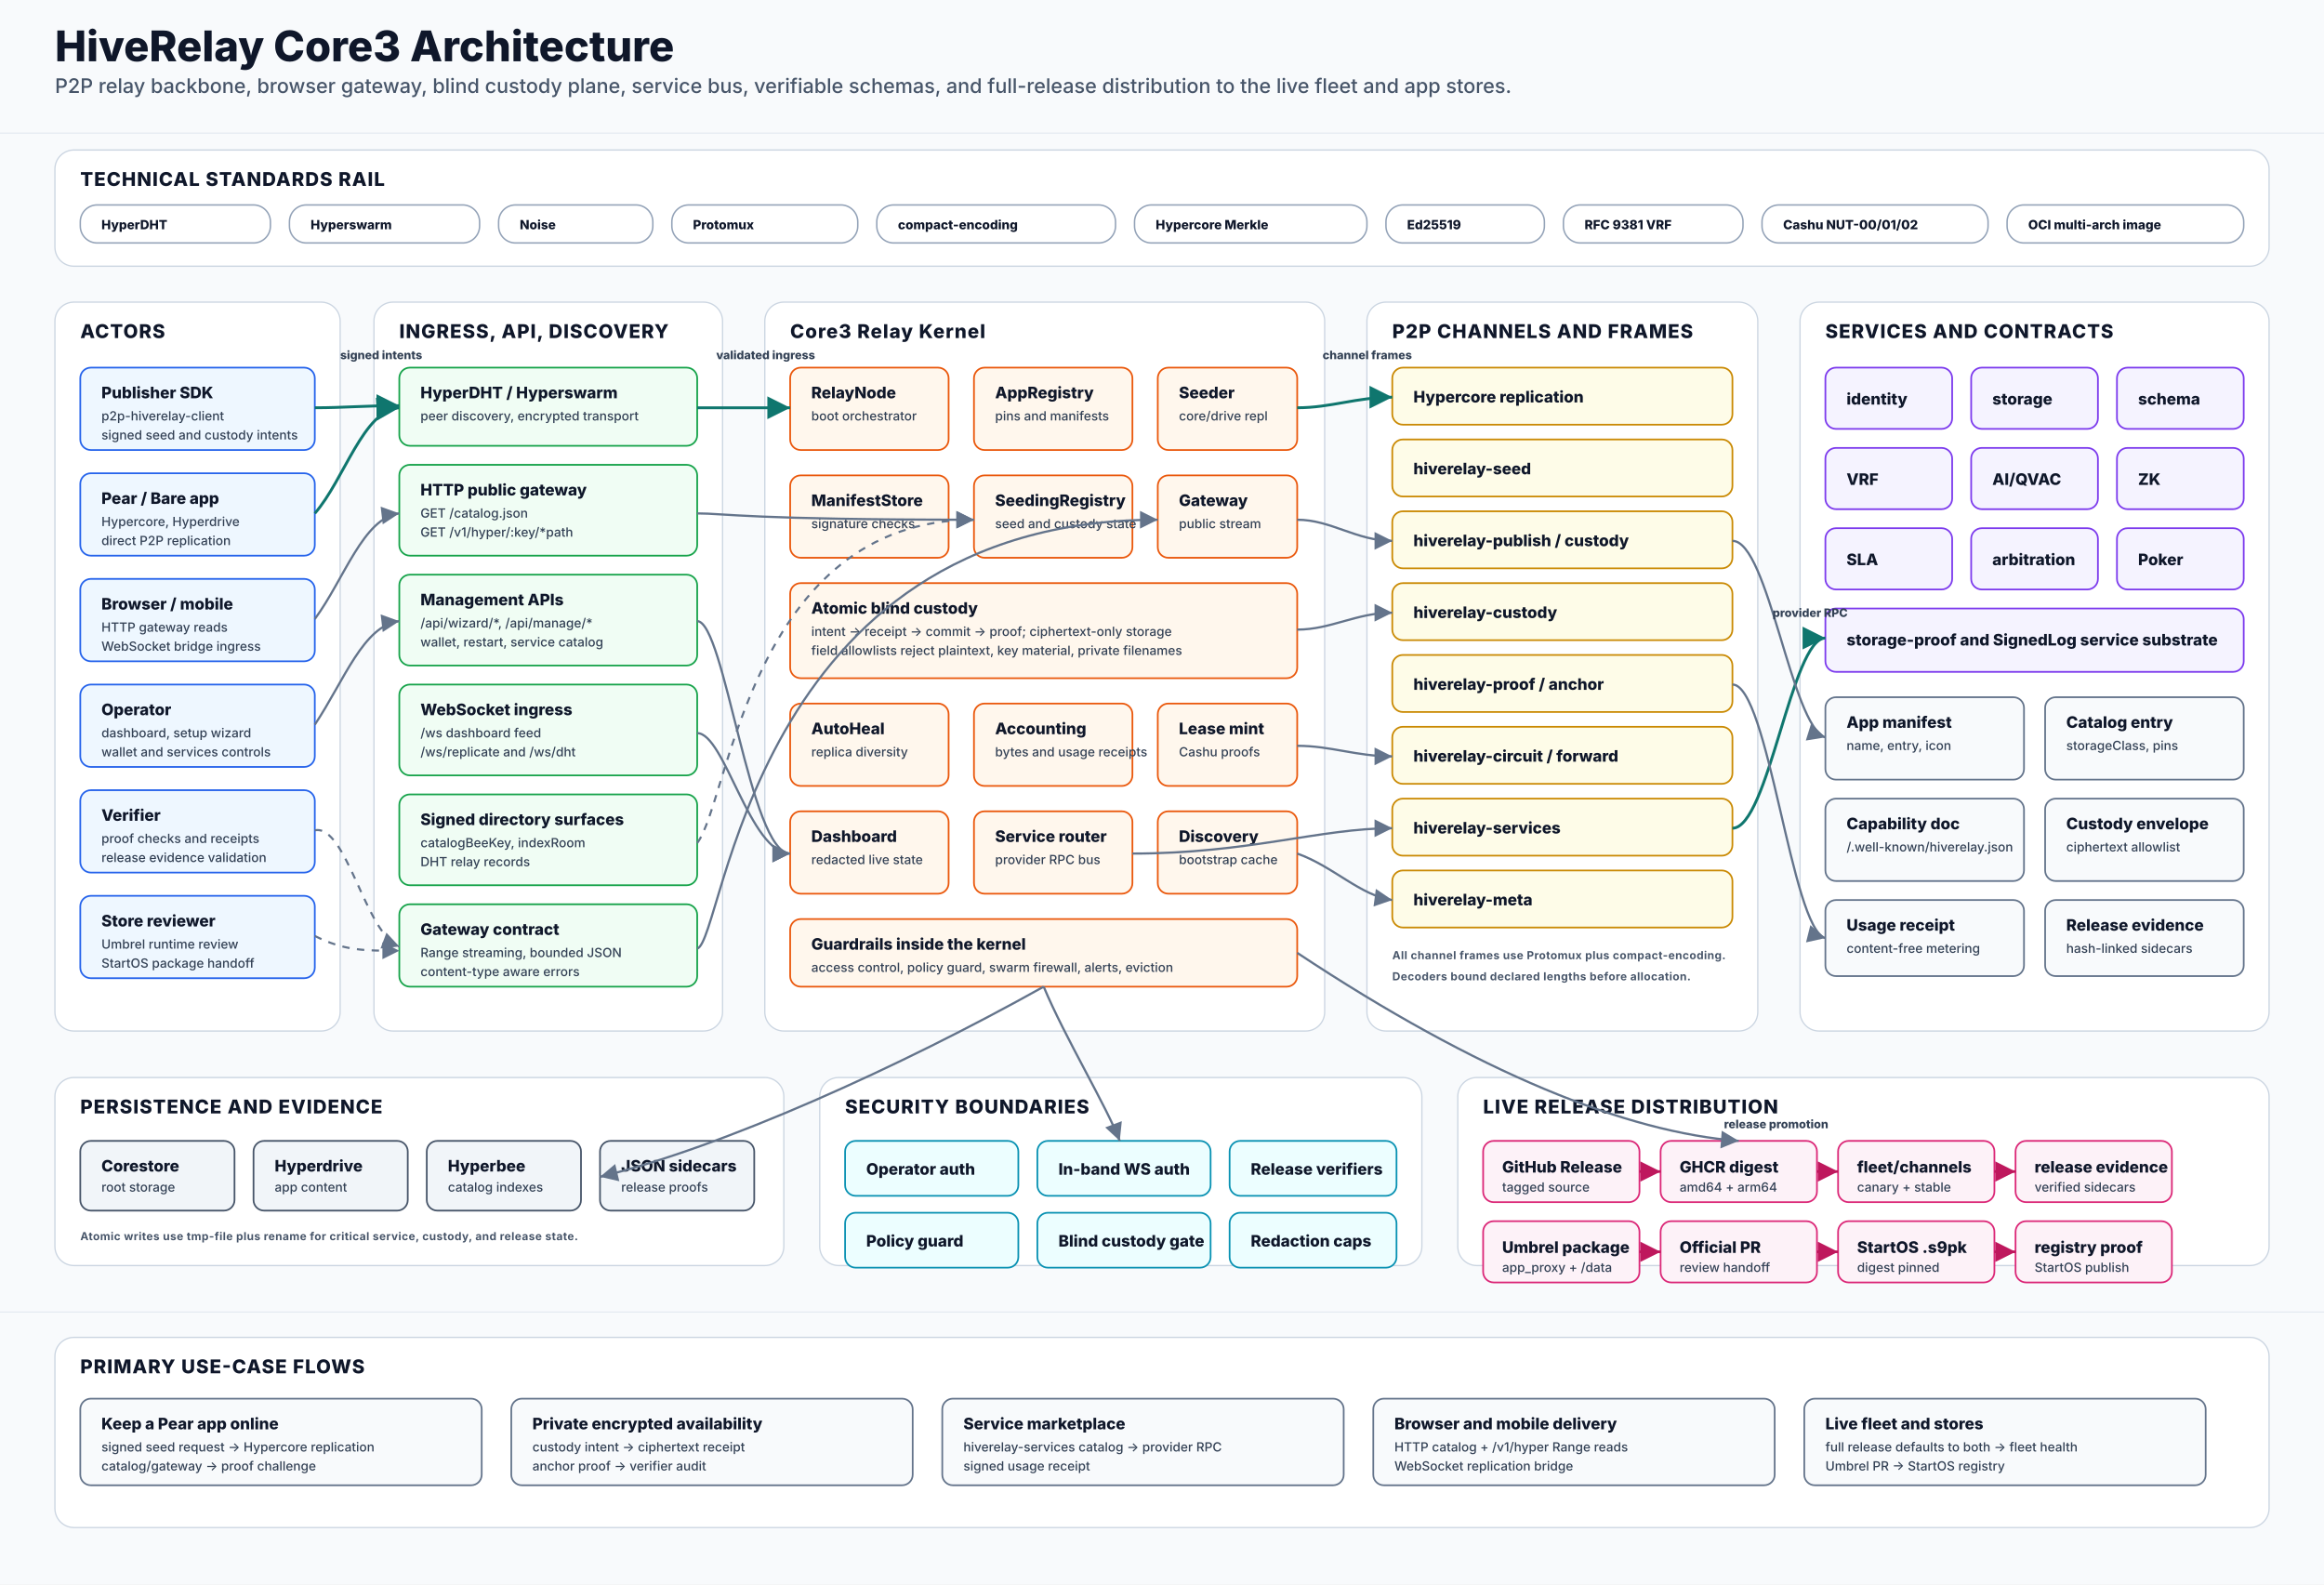
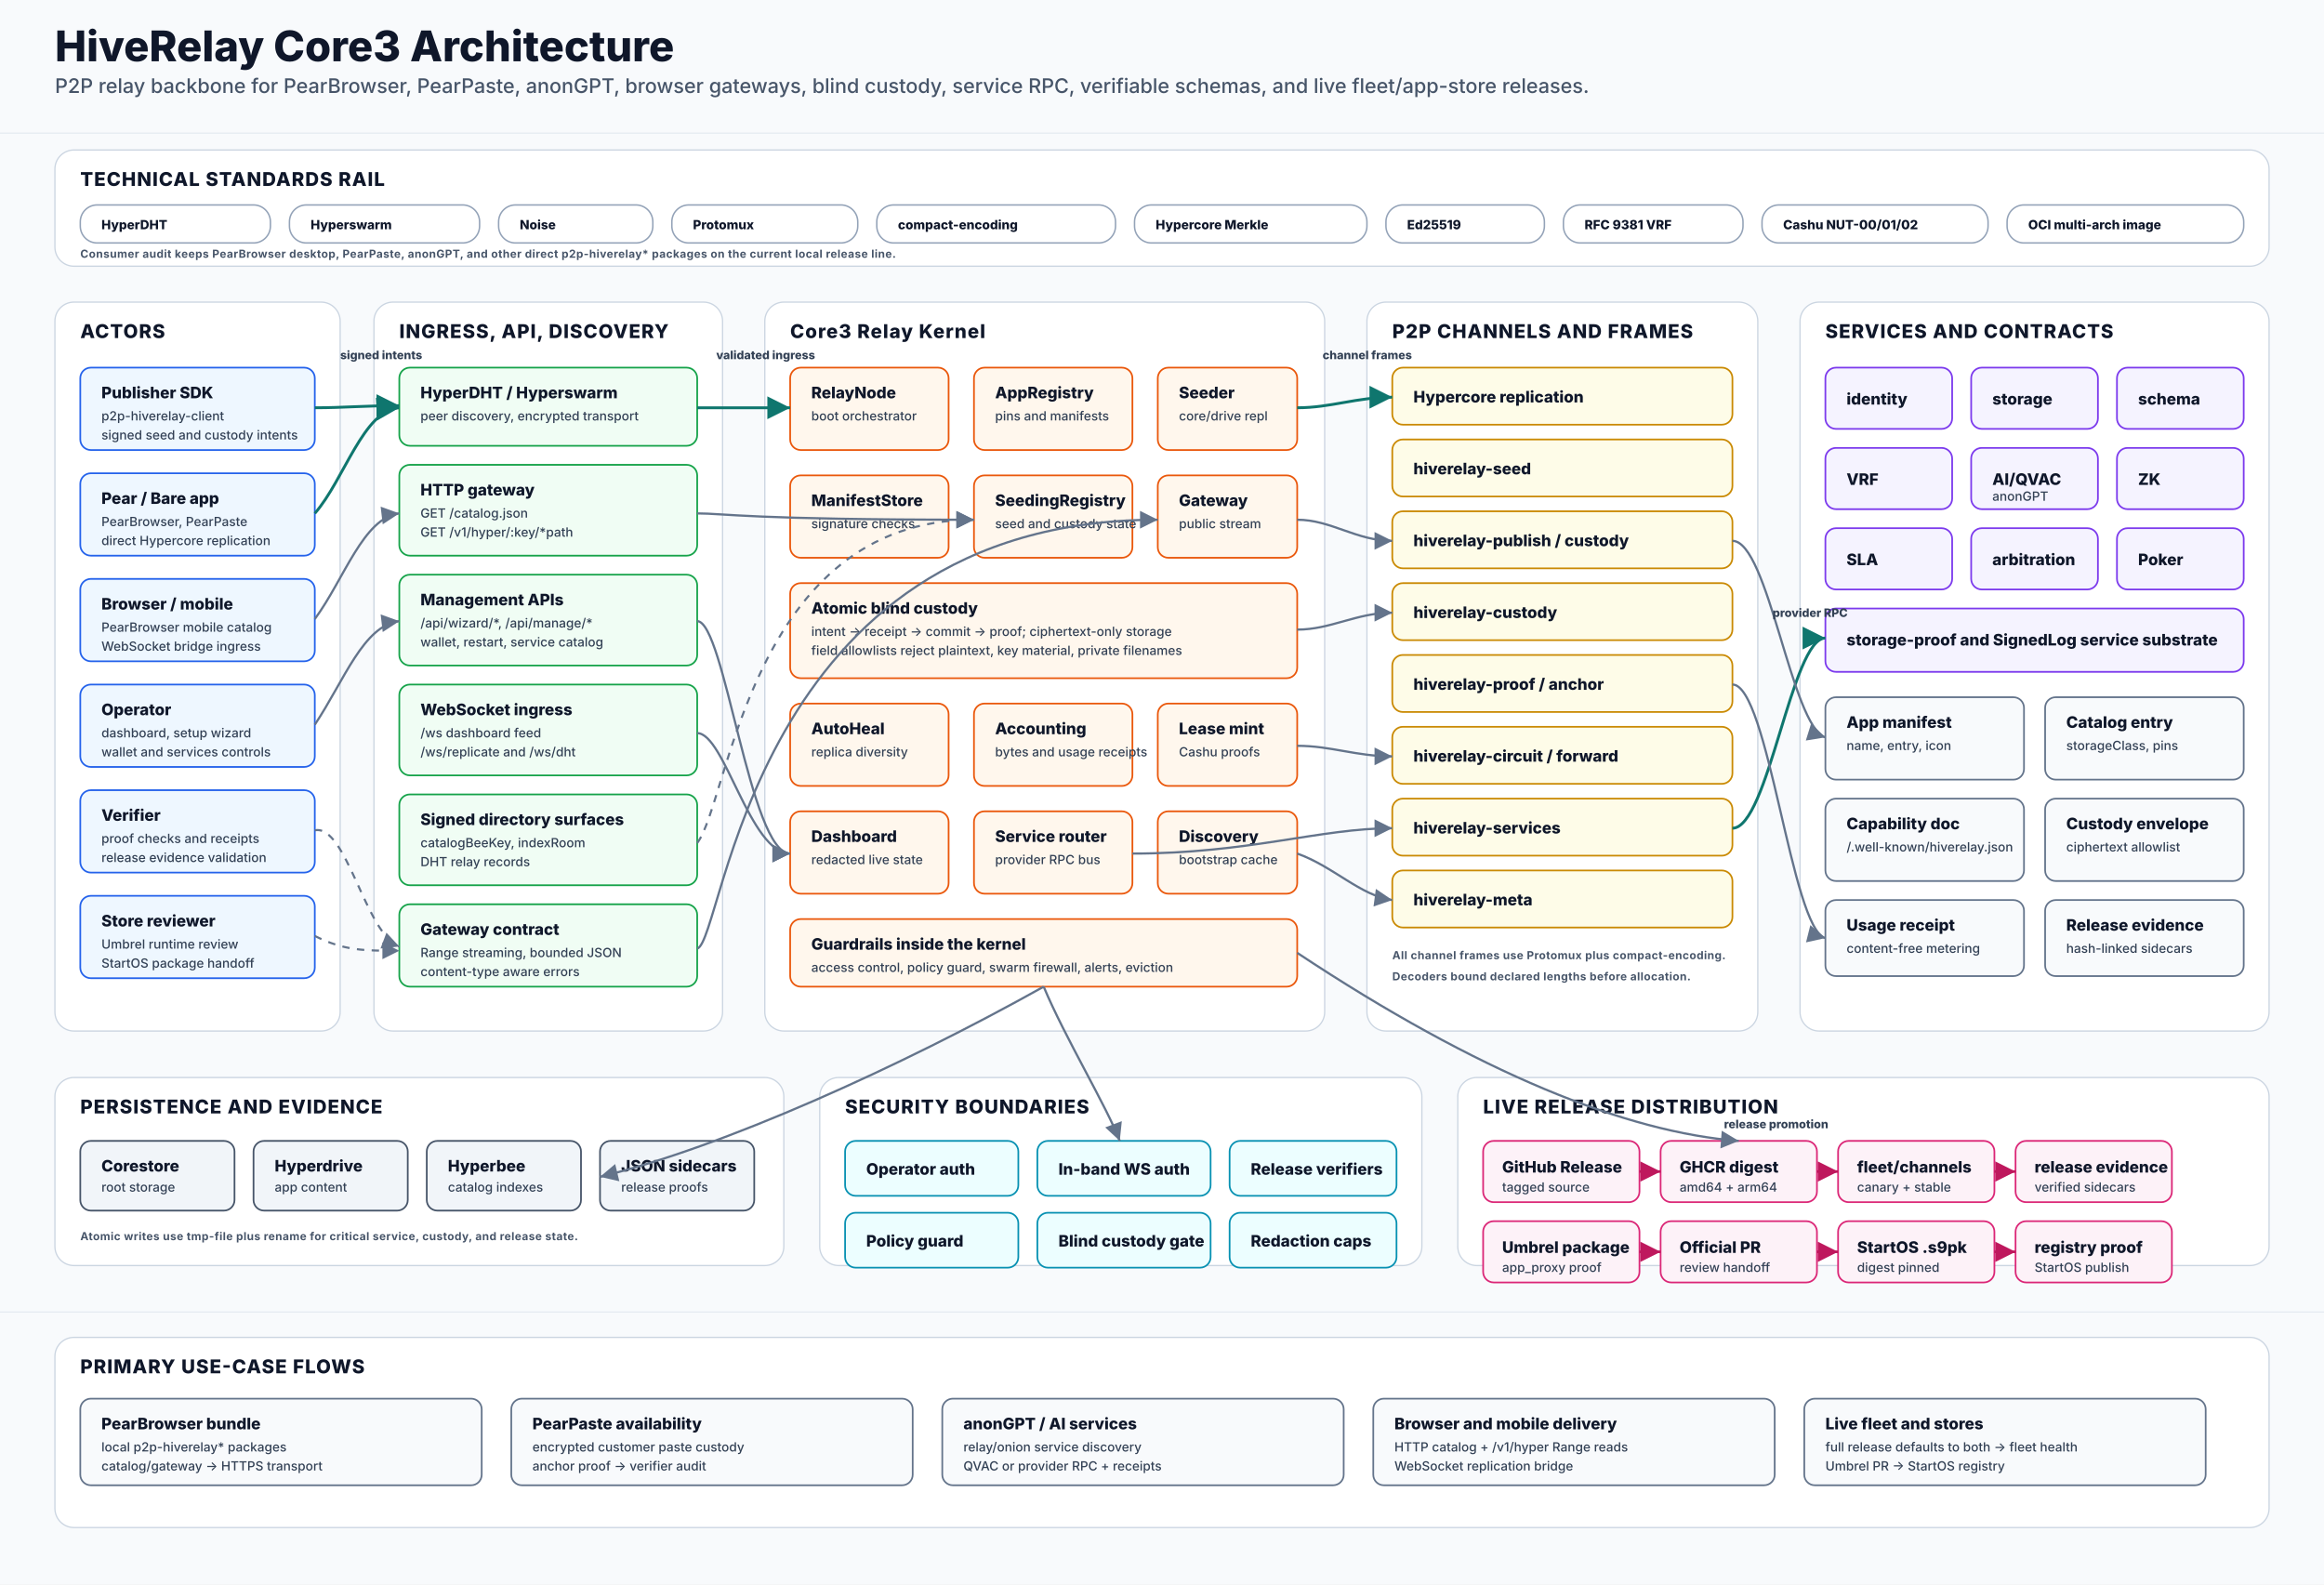
<svg xmlns="http://www.w3.org/2000/svg" width="2200" height="1500" viewBox="0 0 2200 1500" role="img" aria-labelledby="title desc">
  <defs>
    <style>
      .bg { fill: #f8fafc; }
      .hairline { stroke: #e2e8f0; stroke-width: 1; }
      .title { fill: #0f172a; font: 800 40px Inter, ui-sans-serif, system-ui, sans-serif; }
      .subtitle { fill: #475569; font: 500 19px Inter, ui-sans-serif, system-ui, sans-serif; }
      .panel-title { fill: #0f172a; font: 800 18px Inter, ui-sans-serif, system-ui, sans-serif; letter-spacing: .9px; }
      .node-title { fill: #0f172a; font: 800 15px Inter, ui-sans-serif, system-ui, sans-serif; }
      .node-text { fill: #334155; font: 500 12px Inter, ui-sans-serif, system-ui, sans-serif; }
      .micro { fill: #475569; font: 700 10.5px Inter, ui-sans-serif, system-ui, sans-serif; letter-spacing: .35px; }
      .chip-text { fill: #0f172a; font: 800 12px Inter, ui-sans-serif, system-ui, sans-serif; }
      .edge-label { fill: #334155; font: 800 11px Inter, ui-sans-serif, system-ui, sans-serif; }
      .panel { fill: #ffffff; stroke: #cbd5e1; stroke-width: 1.2; rx: 18; }
      .actor { fill: #eef7ff; stroke: #2563eb; }
      .ingress { fill: #f0fdf4; stroke: #16a34a; }
      .core { fill: #fff7ed; stroke: #ea580c; }
      .protocol { fill: #fefce8; stroke: #ca8a04; }
      .service { fill: #f5f3ff; stroke: #7c3aed; }
      .contract { fill: #f8fafc; stroke: #64748b; }
      .guard { fill: #ecfeff; stroke: #0891b2; }
      .storage { fill: #f1f5f9; stroke: #475569; }
      .distro { fill: #fdf2f8; stroke: #db2777; }
      .spec { fill: #ffffff; stroke: #94a3b8; }
      .node { stroke-width: 1.6; rx: 10; }
      .chip { stroke-width: 1.4; rx: 16; }
      .wire { fill: none; stroke: #64748b; stroke-width: 2.1; marker-end: url(#arrow); }
      .wire-strong { fill: none; stroke: #0f766e; stroke-width: 2.7; marker-end: url(#arrow-strong); }
      .wire-dashed { fill: none; stroke: #64748b; stroke-width: 2; stroke-dasharray: 7 7; marker-end: url(#arrow); }
      .wire-pink { fill: none; stroke: #be185d; stroke-width: 2.4; marker-end: url(#arrow-pink); }
    </style>
    <marker id="arrow" markerWidth="12" markerHeight="12" refX="10" refY="6" orient="auto" markerUnits="strokeWidth">
      <path d="M2,2 L10,6 L2,10 Z" fill="#64748b" />
    </marker>
    <marker id="arrow-strong" markerWidth="12" markerHeight="12" refX="10" refY="6" orient="auto" markerUnits="strokeWidth">
      <path d="M2,2 L10,6 L2,10 Z" fill="#0f766e" />
    </marker>
    <marker id="arrow-pink" markerWidth="12" markerHeight="12" refX="10" refY="6" orient="auto" markerUnits="strokeWidth">
      <path d="M2,2 L10,6 L2,10 Z" fill="#be185d" />
    </marker>
  </defs>
  <rect class="bg" x="0" y="0" width="2200" height="1500" />
  <path class="hairline" d="M0 126 H2200 M0 1242 H2200" />
  <text class="title" x="52" y="58">HiveRelay Core3 Architecture</text>
-   <text class="subtitle" x="52" y="88">P2P relay backbone, browser gateway, blind custody plane, service bus, verifiable schemas, and full-release distribution to the live fleet and app stores.</text>
+   <text class="subtitle" x="52" y="88">P2P relay backbone for PearBrowser, PearPaste, anonGPT, browser gateways, blind custody, service RPC, verifiable schemas, and live fleet/app-store releases.</text>
  <rect class="panel" x="52" y="142" width="2096" height="110" rx="18" />
  <text class="panel-title" x="76" y="176">TECHNICAL STANDARDS RAIL</text>
  <rect class="chip spec" x="76" y="194" width="180" height="36" />
  <text class="chip-text" x="96" y="217">HyperDHT</text>
  <rect class="chip spec" x="274" y="194" width="180" height="36" />
  <text class="chip-text" x="294" y="217">Hyperswarm</text>
  <rect class="chip spec" x="472" y="194" width="146" height="36" />
  <text class="chip-text" x="492" y="217">Noise</text>
  <rect class="chip spec" x="636" y="194" width="176" height="36" />
  <text class="chip-text" x="656" y="217">Protomux</text>
  <rect class="chip spec" x="830" y="194" width="226" height="36" />
  <text class="chip-text" x="850" y="217">compact-encoding</text>
  <rect class="chip spec" x="1074" y="194" width="220" height="36" />
  <text class="chip-text" x="1094" y="217">Hypercore Merkle</text>
  <rect class="chip spec" x="1312" y="194" width="150" height="36" />
  <text class="chip-text" x="1332" y="217">Ed25519</text>
  <rect class="chip spec" x="1480" y="194" width="170" height="36" />
  <text class="chip-text" x="1500" y="217">RFC 9381 VRF</text>
  <rect class="chip spec" x="1668" y="194" width="214" height="36" />
  <text class="chip-text" x="1688" y="217">Cashu NUT-00/01/02</text>
  <rect class="chip spec" x="1900" y="194" width="224" height="36" />
  <text class="chip-text" x="1920" y="217">OCI multi-arch image</text>
+   <text class="micro" x="76" y="244">Consumer audit keeps PearBrowser desktop, PearPaste, anonGPT, and other direct p2p-hiverelay* packages on the current local release line.</text>
  <rect class="panel" x="52" y="286" width="270" height="690" rx="18" />
  <text class="panel-title" x="76" y="320">ACTORS</text>
  <rect class="node actor" x="76" y="348" width="222" height="78" />
  <text class="node-title" x="96" y="377">Publisher SDK</text>
  <text class="node-text" x="96" y="398">p2p-hiverelay-client</text>
  <text class="node-text" x="96" y="416">signed seed and custody intents</text>
  <rect class="node actor" x="76" y="448" width="222" height="78" />
  <text class="node-title" x="96" y="477">Pear / Bare app</text>
-   <text class="node-text" x="96" y="498">Hypercore, Hyperdrive</text>
-   <text class="node-text" x="96" y="516">direct P2P replication</text>
+   <text class="node-text" x="96" y="498">PearBrowser, PearPaste</text>
+   <text class="node-text" x="96" y="516">direct Hypercore replication</text>
  <rect class="node actor" x="76" y="548" width="222" height="78" />
  <text class="node-title" x="96" y="577">Browser / mobile</text>
-   <text class="node-text" x="96" y="598">HTTP gateway reads</text>
+   <text class="node-text" x="96" y="598">PearBrowser mobile catalog</text>
  <text class="node-text" x="96" y="616">WebSocket bridge ingress</text>
  <rect class="node actor" x="76" y="648" width="222" height="78" />
  <text class="node-title" x="96" y="677">Operator</text>
  <text class="node-text" x="96" y="698">dashboard, setup wizard</text>
  <text class="node-text" x="96" y="716">wallet and services controls</text>
  <rect class="node actor" x="76" y="748" width="222" height="78" />
  <text class="node-title" x="96" y="777">Verifier</text>
  <text class="node-text" x="96" y="798">proof checks and receipts</text>
  <text class="node-text" x="96" y="816">release evidence validation</text>
  <rect class="node actor" x="76" y="848" width="222" height="78" />
  <text class="node-title" x="96" y="877">Store reviewer</text>
  <text class="node-text" x="96" y="898">Umbrel runtime review</text>
  <text class="node-text" x="96" y="916">StartOS package handoff</text>
  <rect class="panel" x="354" y="286" width="330" height="690" rx="18" />
  <text class="panel-title" x="378" y="320">INGRESS, API, DISCOVERY</text>
  <rect class="node ingress" x="378" y="348" width="282" height="74" />
  <text class="node-title" x="398" y="377">HyperDHT / Hyperswarm</text>
  <text class="node-text" x="398" y="398">peer discovery, encrypted transport</text>
  <rect class="node ingress" x="378" y="440" width="282" height="86" />
-   <text class="node-title" x="398" y="469">HTTP public gateway</text>
+   <text class="node-title" x="398" y="469">HTTP gateway</text>
  <text class="node-text" x="398" y="490">GET /catalog.json</text>
  <text class="node-text" x="398" y="508">GET /v1/hyper/:key/*path</text>
  <rect class="node ingress" x="378" y="544" width="282" height="86" />
  <text class="node-title" x="398" y="573">Management APIs</text>
  <text class="node-text" x="398" y="594">/api/wizard/*, /api/manage/*</text>
  <text class="node-text" x="398" y="612">wallet, restart, service catalog</text>
  <rect class="node ingress" x="378" y="648" width="282" height="86" />
  <text class="node-title" x="398" y="677">WebSocket ingress</text>
  <text class="node-text" x="398" y="698">/ws dashboard feed</text>
  <text class="node-text" x="398" y="716">/ws/replicate and /ws/dht</text>
  <rect class="node ingress" x="378" y="752" width="282" height="86" />
  <text class="node-title" x="398" y="781">Signed directory surfaces</text>
  <text class="node-text" x="398" y="802">catalogBeeKey, indexRoom</text>
  <text class="node-text" x="398" y="820">DHT relay records</text>
  <rect class="node ingress" x="378" y="856" width="282" height="78" />
  <text class="node-title" x="398" y="885">Gateway contract</text>
  <text class="node-text" x="398" y="906">Range streaming, bounded JSON</text>
  <text class="node-text" x="398" y="924">content-type aware errors</text>
  <rect class="panel" x="724" y="286" width="530" height="690" rx="18" />
  <text class="panel-title" x="748" y="320">Core3 Relay Kernel</text>
  <rect class="node core" x="748" y="348" width="150" height="78" />
  <text class="node-title" x="768" y="377">RelayNode</text>
  <text class="node-text" x="768" y="398">boot orchestrator</text>
  <rect class="node core" x="922" y="348" width="150" height="78" />
  <text class="node-title" x="942" y="377">AppRegistry</text>
  <text class="node-text" x="942" y="398">pins and manifests</text>
  <rect class="node core" x="1096" y="348" width="132" height="78" />
  <text class="node-title" x="1116" y="377">Seeder</text>
  <text class="node-text" x="1116" y="398">core/drive repl</text>
  <rect class="node core" x="748" y="450" width="150" height="78" />
  <text class="node-title" x="768" y="479">ManifestStore</text>
  <text class="node-text" x="768" y="500">signature checks</text>
  <rect class="node core" x="922" y="450" width="150" height="78" />
  <text class="node-title" x="942" y="479">SeedingRegistry</text>
  <text class="node-text" x="942" y="500">seed and custody state</text>
  <rect class="node core" x="1096" y="450" width="132" height="78" />
  <text class="node-title" x="1116" y="479">Gateway</text>
  <text class="node-text" x="1116" y="500">public stream</text>
  <rect class="node core" x="748" y="552" width="480" height="90" />
  <text class="node-title" x="768" y="581">Atomic blind custody</text>
  <text class="node-text" x="768" y="602">intent -&gt; receipt -&gt; commit -&gt; proof; ciphertext-only storage</text>
  <text class="node-text" x="768" y="620">field allowlists reject plaintext, key material, private filenames</text>
  <rect class="node core" x="748" y="666" width="150" height="78" />
  <text class="node-title" x="768" y="695">AutoHeal</text>
  <text class="node-text" x="768" y="716">replica diversity</text>
  <rect class="node core" x="922" y="666" width="150" height="78" />
  <text class="node-title" x="942" y="695">Accounting</text>
  <text class="node-text" x="942" y="716">bytes and usage receipts</text>
  <rect class="node core" x="1096" y="666" width="132" height="78" />
  <text class="node-title" x="1116" y="695">Lease mint</text>
  <text class="node-text" x="1116" y="716">Cashu proofs</text>
  <rect class="node core" x="748" y="768" width="150" height="78" />
  <text class="node-title" x="768" y="797">Dashboard</text>
  <text class="node-text" x="768" y="818">redacted live state</text>
  <rect class="node core" x="922" y="768" width="150" height="78" />
  <text class="node-title" x="942" y="797">Service router</text>
  <text class="node-text" x="942" y="818">provider RPC bus</text>
  <rect class="node core" x="1096" y="768" width="132" height="78" />
  <text class="node-title" x="1116" y="797">Discovery</text>
  <text class="node-text" x="1116" y="818">bootstrap cache</text>
  <rect class="node core" x="748" y="870" width="480" height="64" />
  <text class="node-title" x="768" y="899">Guardrails inside the kernel</text>
  <text class="node-text" x="768" y="920">access control, policy guard, swarm firewall, alerts, eviction</text>
  <rect class="panel" x="1294" y="286" width="370" height="690" rx="18" />
  <text class="panel-title" x="1318" y="320">P2P CHANNELS AND FRAMES</text>
  <rect class="node protocol" x="1318" y="348" width="322" height="54" />
  <text class="node-title" x="1338" y="381">Hypercore replication</text>
  <rect class="node protocol" x="1318" y="416" width="322" height="54" />
  <text class="node-title" x="1338" y="449">hiverelay-seed</text>
  <rect class="node protocol" x="1318" y="484" width="322" height="54" />
  <text class="node-title" x="1338" y="517">hiverelay-publish / custody</text>
  <rect class="node protocol" x="1318" y="552" width="322" height="54" />
  <text class="node-title" x="1338" y="585">hiverelay-custody</text>
  <rect class="node protocol" x="1318" y="620" width="322" height="54" />
  <text class="node-title" x="1338" y="653">hiverelay-proof / anchor</text>
  <rect class="node protocol" x="1318" y="688" width="322" height="54" />
  <text class="node-title" x="1338" y="721">hiverelay-circuit / forward</text>
  <rect class="node protocol" x="1318" y="756" width="322" height="54" />
  <text class="node-title" x="1338" y="789">hiverelay-services</text>
  <rect class="node protocol" x="1318" y="824" width="322" height="54" />
  <text class="node-title" x="1338" y="857">hiverelay-meta</text>
  <text class="micro" x="1318" y="908">All channel frames use Protomux plus compact-encoding.</text>
  <text class="micro" x="1318" y="928">Decoders bound declared lengths before allocation.</text>
  <rect class="panel" x="1704" y="286" width="444" height="690" rx="18" />
  <text class="panel-title" x="1728" y="320">SERVICES AND CONTRACTS</text>
  <rect class="node service" x="1728" y="348" width="120" height="58" />
  <text class="node-title" x="1748" y="383">identity</text>
  <rect class="node service" x="1866" y="348" width="120" height="58" />
  <text class="node-title" x="1886" y="383">storage</text>
  <rect class="node service" x="2004" y="348" width="120" height="58" />
  <text class="node-title" x="2024" y="383">schema</text>
  <rect class="node service" x="1728" y="424" width="120" height="58" />
  <text class="node-title" x="1748" y="459">VRF</text>
  <rect class="node service" x="1866" y="424" width="120" height="58" />
  <text class="node-title" x="1886" y="459">AI/QVAC</text>
+   <text class="node-text" x="1886" y="474">anonGPT</text>
  <rect class="node service" x="2004" y="424" width="120" height="58" />
  <text class="node-title" x="2024" y="459">ZK</text>
  <rect class="node service" x="1728" y="500" width="120" height="58" />
  <text class="node-title" x="1748" y="535">SLA</text>
  <rect class="node service" x="1866" y="500" width="120" height="58" />
  <text class="node-title" x="1886" y="535">arbitration</text>
  <rect class="node service" x="2004" y="500" width="120" height="58" />
  <text class="node-title" x="2024" y="535">Poker</text>
  <rect class="node service" x="1728" y="576" width="396" height="60" />
  <text class="node-title" x="1748" y="611">storage-proof and SignedLog service substrate</text>
  <rect class="node contract" x="1728" y="660" width="188" height="78" />
  <text class="node-title" x="1748" y="689">App manifest</text>
  <text class="node-text" x="1748" y="710">name, entry, icon</text>
  <rect class="node contract" x="1936" y="660" width="188" height="78" />
  <text class="node-title" x="1956" y="689">Catalog entry</text>
  <text class="node-text" x="1956" y="710">storageClass, pins</text>
  <rect class="node contract" x="1728" y="756" width="188" height="78" />
  <text class="node-title" x="1748" y="785">Capability doc</text>
  <text class="node-text" x="1748" y="806">/.well-known/hiverelay.json</text>
  <rect class="node contract" x="1936" y="756" width="188" height="78" />
  <text class="node-title" x="1956" y="785">Custody envelope</text>
  <text class="node-text" x="1956" y="806">ciphertext allowlist</text>
  <rect class="node contract" x="1728" y="852" width="188" height="72" />
  <text class="node-title" x="1748" y="881">Usage receipt</text>
  <text class="node-text" x="1748" y="902">content-free metering</text>
  <rect class="node contract" x="1936" y="852" width="188" height="72" />
  <text class="node-title" x="1956" y="881">Release evidence</text>
  <text class="node-text" x="1956" y="902">hash-linked sidecars</text>
  <rect class="panel" x="52" y="1020" width="690" height="178" rx="18" />
  <text class="panel-title" x="76" y="1054">PERSISTENCE AND EVIDENCE</text>
  <rect class="node storage" x="76" y="1080" width="146" height="66" />
  <text class="node-title" x="96" y="1109">Corestore</text>
  <text class="node-text" x="96" y="1128">root storage</text>
  <rect class="node storage" x="240" y="1080" width="146" height="66" />
  <text class="node-title" x="260" y="1109">Hyperdrive</text>
  <text class="node-text" x="260" y="1128">app content</text>
  <rect class="node storage" x="404" y="1080" width="146" height="66" />
  <text class="node-title" x="424" y="1109">Hyperbee</text>
  <text class="node-text" x="424" y="1128">catalog indexes</text>
  <rect class="node storage" x="568" y="1080" width="146" height="66" />
  <text class="node-title" x="588" y="1109">JSON sidecars</text>
  <text class="node-text" x="588" y="1128">release proofs</text>
  <text class="micro" x="76" y="1174">Atomic writes use tmp-file plus rename for critical service, custody, and release state.</text>
  <rect class="panel" x="776" y="1020" width="570" height="178" rx="18" />
  <text class="panel-title" x="800" y="1054">SECURITY BOUNDARIES</text>
  <rect class="node guard" x="800" y="1080" width="164" height="52" />
  <text class="node-title" x="820" y="1112">Operator auth</text>
  <rect class="node guard" x="982" y="1080" width="164" height="52" />
  <text class="node-title" x="1002" y="1112">In-band WS auth</text>
  <rect class="node guard" x="1164" y="1080" width="158" height="52" />
  <text class="node-title" x="1184" y="1112">Release verifiers</text>
  <rect class="node guard" x="800" y="1148" width="164" height="52" />
  <text class="node-title" x="820" y="1180">Policy guard</text>
  <rect class="node guard" x="982" y="1148" width="164" height="52" />
  <text class="node-title" x="1002" y="1180">Blind custody gate</text>
  <rect class="node guard" x="1164" y="1148" width="158" height="52" />
  <text class="node-title" x="1184" y="1180">Redaction caps</text>
  <rect class="panel" x="1380" y="1020" width="768" height="178" rx="18" />
  <text class="panel-title" x="1404" y="1054">LIVE RELEASE DISTRIBUTION</text>
  <rect class="node distro" x="1404" y="1080" width="148" height="58" />
  <text class="node-title" x="1422" y="1110">GitHub Release</text>
  <text class="node-text" x="1422" y="1128">tagged source</text>
  <rect class="node distro" x="1572" y="1080" width="148" height="58" />
  <text class="node-title" x="1590" y="1110">GHCR digest</text>
  <text class="node-text" x="1590" y="1128">amd64 + arm64</text>
  <rect class="node distro" x="1740" y="1080" width="148" height="58" />
  <text class="node-title" x="1758" y="1110">fleet/channels</text>
  <text class="node-text" x="1758" y="1128">canary + stable</text>
  <rect class="node distro" x="1908" y="1080" width="148" height="58" />
  <text class="node-title" x="1926" y="1110">release evidence</text>
  <text class="node-text" x="1926" y="1128">verified sidecars</text>
  <rect class="node distro" x="1404" y="1156" width="148" height="58" />
  <text class="node-title" x="1422" y="1186">Umbrel package</text>
-   <text class="node-text" x="1422" y="1204">app_proxy + /data</text>
+   <text class="node-text" x="1422" y="1204">app_proxy proof</text>
  <rect class="node distro" x="1572" y="1156" width="148" height="58" />
  <text class="node-title" x="1590" y="1186">Official PR</text>
  <text class="node-text" x="1590" y="1204">review handoff</text>
  <rect class="node distro" x="1740" y="1156" width="148" height="58" />
  <text class="node-title" x="1758" y="1186">StartOS .s9pk</text>
  <text class="node-text" x="1758" y="1204">digest pinned</text>
  <rect class="node distro" x="1908" y="1156" width="148" height="58" />
  <text class="node-title" x="1926" y="1186">registry proof</text>
  <text class="node-text" x="1926" y="1204">StartOS publish</text>
  <rect class="panel" x="52" y="1266" width="2096" height="180" rx="18" />
  <text class="panel-title" x="76" y="1300">PRIMARY USE-CASE FLOWS</text>
  <rect class="node contract" x="76" y="1324" width="380" height="82" />
-   <text class="node-title" x="96" y="1353">Keep a Pear app online</text>
+   <text class="node-title" x="96" y="1353">PearBrowser bundle</text>
  <text class="node-text" x="96" y="1374">
-     <tspan x="96" y="1374">signed seed request -&gt; Hypercore replication</tspan>
-     <tspan x="96" y="1392">catalog/gateway -&gt; proof challenge</tspan>
+     <tspan x="96" y="1374">local p2p-hiverelay* packages</tspan>
+     <tspan x="96" y="1392">catalog/gateway -&gt; HTTPS transport</tspan>
  </text>
  <rect class="node contract" x="484" y="1324" width="380" height="82" />
-   <text class="node-title" x="504" y="1353">Private encrypted availability</text>
+   <text class="node-title" x="504" y="1353">PearPaste availability</text>
  <text class="node-text" x="504" y="1374">
-     <tspan x="504" y="1374">custody intent -&gt; ciphertext receipt</tspan>
+     <tspan x="504" y="1374">encrypted customer paste custody</tspan>
    <tspan x="504" y="1392">anchor proof -&gt; verifier audit</tspan>
  </text>
  <rect class="node contract" x="892" y="1324" width="380" height="82" />
-   <text class="node-title" x="912" y="1353">Service marketplace</text>
+   <text class="node-title" x="912" y="1353">anonGPT / AI services</text>
  <text class="node-text" x="912" y="1374">
-     <tspan x="912" y="1374">hiverelay-services catalog -&gt; provider RPC</tspan>
-     <tspan x="912" y="1392">signed usage receipt</tspan>
+     <tspan x="912" y="1374">relay/onion service discovery</tspan>
+     <tspan x="912" y="1392">QVAC or provider RPC + receipts</tspan>
  </text>
  <rect class="node contract" x="1300" y="1324" width="380" height="82" />
  <text class="node-title" x="1320" y="1353">Browser and mobile delivery</text>
  <text class="node-text" x="1320" y="1374">
    <tspan x="1320" y="1374">HTTP catalog + /v1/hyper Range reads</tspan>
    <tspan x="1320" y="1392">WebSocket replication bridge</tspan>
  </text>
  <rect class="node contract" x="1708" y="1324" width="380" height="82" />
  <text class="node-title" x="1728" y="1353">Live fleet and stores</text>
  <text class="node-text" x="1728" y="1374">
    <tspan x="1728" y="1374">full release defaults to both -&gt; fleet health</tspan>
    <tspan x="1728" y="1392">Umbrel PR -&gt; StartOS registry</tspan>
  </text>
  <path class="wire-strong" d="M298 386 C326 386 344 384 378 384" />
  <path class="wire-strong" d="M298 486 C326 454 344 388 378 386" />
  <path class="wire" d="M298 586 C326 548 344 490 378 486" />
  <path class="wire" d="M298 686 C326 644 344 592 378 588" />
  <path class="wire-dashed" d="M298 786 C328 780 346 884 378 896" />
  <path class="wire-dashed" d="M298 886 C326 900 344 900 378 900" />
  <path class="wire-strong" d="M660 386 C686 386 710 386 748 386" />
  <path class="wire" d="M660 486 C686 486 710 492 922 492" />
  <path class="wire" d="M660 588 C686 588 710 808 748 808" />
  <path class="wire" d="M660 694 C686 694 710 808 748 808" />
  <path class="wire-dashed" d="M660 798 C690 760 710 492 922 492" />
  <path class="wire" d="M660 898 C686 890 710 492 1096 492" />
  <path class="wire-strong" d="M1228 386 C1260 386 1284 376 1318 376" />
  <path class="wire" d="M1228 492 C1260 492 1284 512 1318 512" />
  <path class="wire" d="M1228 596 C1260 596 1284 580 1318 580" />
  <path class="wire" d="M1228 706 C1260 706 1284 716 1318 716" />
  <path class="wire" d="M1072 808 C1182 808 1250 784 1318 784" />
  <path class="wire" d="M1228 808 C1262 820 1288 848 1318 852" />
  <path class="wire-strong" d="M1640 784 C1674 784 1696 604 1728 604" />
  <path class="wire" d="M1640 512 C1674 512 1696 688 1728 698" />
  <path class="wire" d="M1640 648 C1674 648 1696 880 1728 888" />
  <path class="wire" d="M1228 902 C1400 1016 1540 1072 1646 1080" />
  <path class="wire" d="M988 934 C852 1010 684 1086 568 1114" />
  <path class="wire" d="M988 934 C1008 982 1048 1048 1060 1080" />
  <path class="wire-pink" d="M1552 1109 L1572 1109" />
  <path class="wire-pink" d="M1720 1109 L1740 1109" />
  <path class="wire-pink" d="M1888 1109 L1908 1109" />
  <path class="wire-pink" d="M1552 1185 L1572 1185" />
  <path class="wire-pink" d="M1720 1185 L1740 1185" />
  <path class="wire-pink" d="M1888 1185 L1908 1185" />
  <text class="edge-label" x="322" y="340">signed intents</text>
  <text class="edge-label" x="678" y="340">validated ingress</text>
  <text class="edge-label" x="1252" y="340">channel frames</text>
  <text class="edge-label" x="1678" y="584">provider RPC</text>
  <text class="edge-label" x="1632" y="1068">release promotion</text>
</svg>
